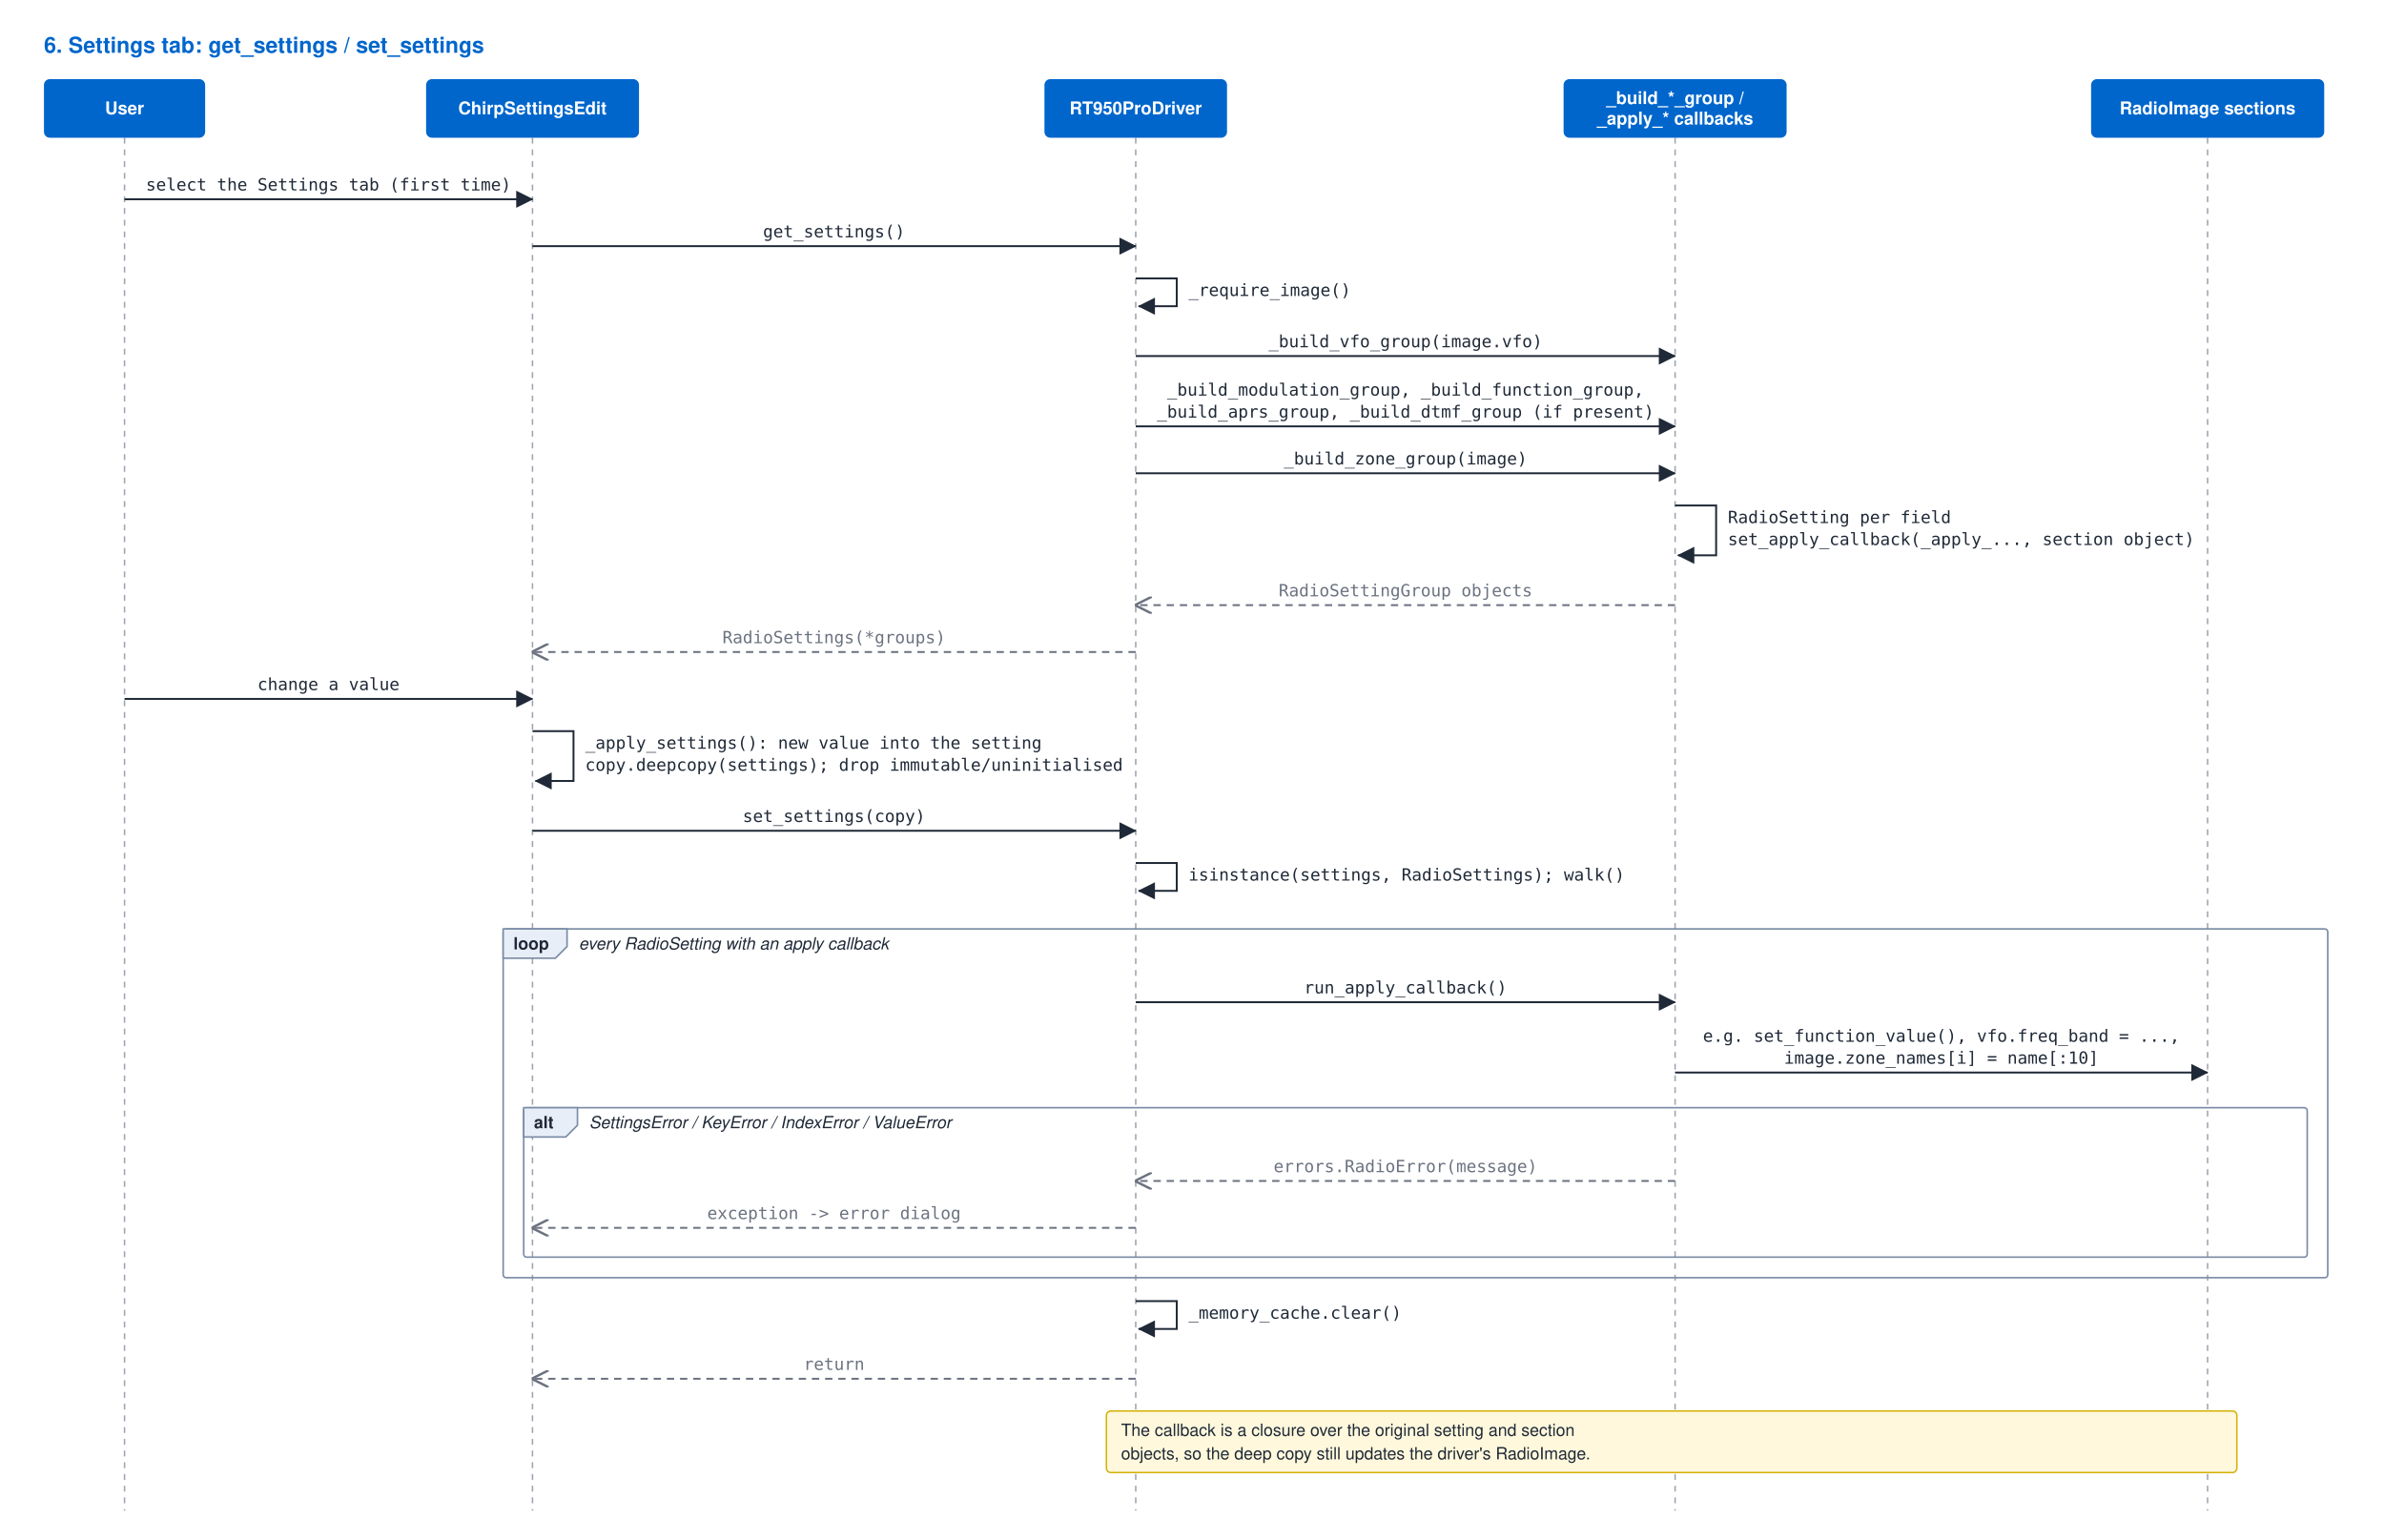
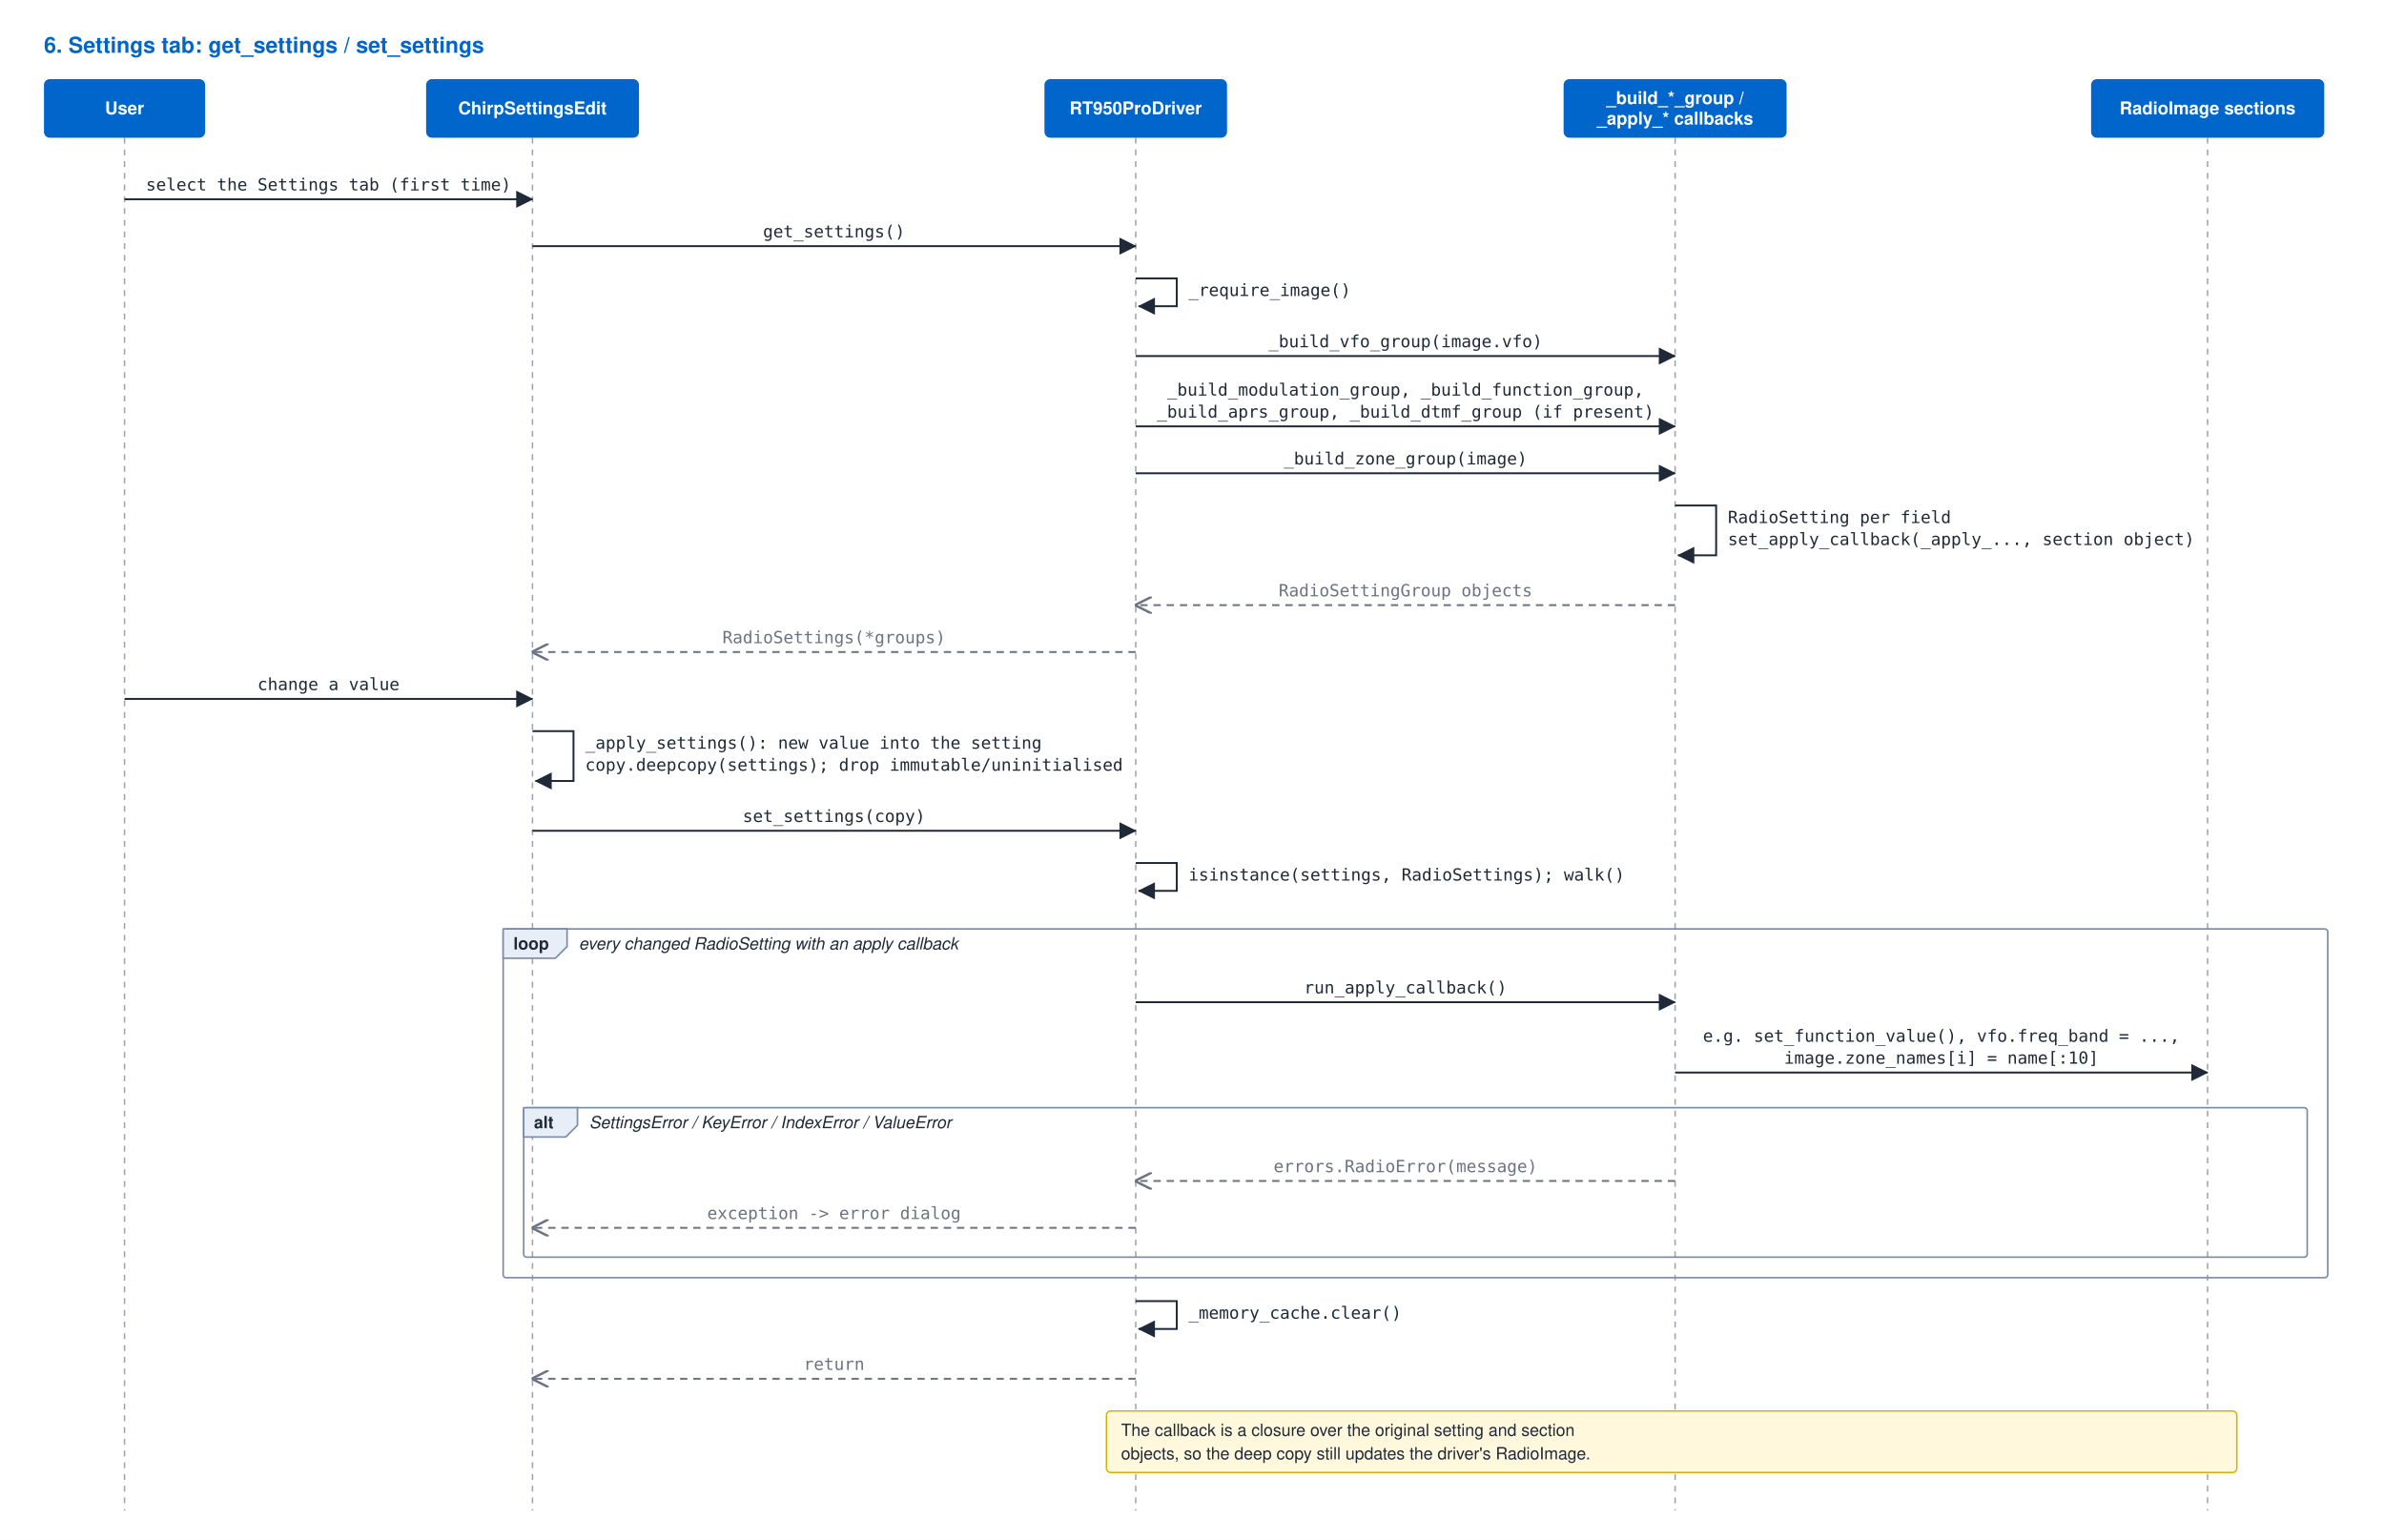
<svg xmlns="http://www.w3.org/2000/svg" width="1627" height="1051" viewBox="0 0 1627 1051" role="img" aria-label="6. Settings tab: get_settings / set_settings">
  <defs>
    <marker id="solid" viewBox="0 0 10 10" refX="9.5" refY="5" markerWidth="9" markerHeight="9" orient="auto-start-reverse">
      <path d="M0,0 L10,5 L0,10 z" fill="#1F2937" />
    </marker>
    <marker id="open" viewBox="0 0 10 10" refX="9.5" refY="5" markerWidth="9" markerHeight="9" orient="auto-start-reverse">
      <path d="M0,0 L10,5 L0,10" fill="none" stroke="#6B7280" stroke-width="1.4" />
    </marker>
  </defs>
  <rect width="100%" height="100%" fill="#FFFFFF" />
  <g transform="translate(-0.0,0)">
    <text x="30.0" y="36.0" font-family="Segoe UI, Helvetica, Arial, sans-serif" font-size="15" fill="#0066CC" text-anchor="start" font-weight="bold">6. Settings tab: get_settings / set_settings</text>
    <line x1="85.0" y1="94.0" x2="85.0" y2="1031.0" stroke="#9CA3AF" stroke-width="1" stroke-dasharray="4 4" />
    <line x1="363.4" y1="94.0" x2="363.4" y2="1031.0" stroke="#9CA3AF" stroke-width="1" stroke-dasharray="4 4" />
    <line x1="775.1" y1="94.0" x2="775.1" y2="1031.0" stroke="#9CA3AF" stroke-width="1" stroke-dasharray="4 4" />
    <line x1="1143.2" y1="94.0" x2="1143.2" y2="1031.0" stroke="#9CA3AF" stroke-width="1" stroke-dasharray="4 4" />
    <line x1="1506.6" y1="94.0" x2="1506.6" y2="1031.0" stroke="#9CA3AF" stroke-width="1" stroke-dasharray="4 4" />
    <rect x="343.4" y="634.0" width="1245.2" height="238.0" fill="none" stroke="#7A8CA5" stroke-width="1.1" rx="2" />
    <path d="M343.4,634.0 h43.6 v12 l-8,8 h-35.6 z" fill="#E8EEF7" stroke="#7A8CA5" stroke-width="1.1" />
    <text x="350.4" y="648.0" font-family="Segoe UI, Helvetica, Arial, sans-serif" font-size="11.5" fill="#1F2937" text-anchor="start" font-weight="bold">loop</text>
-     <text x="395.0" y="648.0" font-family="Segoe UI, Helvetica, Arial, sans-serif" font-size="11.5" fill="#1F2937" text-anchor="start" font-weight="normal" font-style="italic">every RadioSetting with an apply callback</text>
+     <text x="395.0" y="648.0" font-family="Segoe UI, Helvetica, Arial, sans-serif" font-size="11.5" fill="#1F2937" text-anchor="start" font-weight="normal" font-style="italic">every changed RadioSetting with an apply callback</text>
    <rect x="357.4" y="756.0" width="1217.2" height="102.0" fill="none" stroke="#7A8CA5" stroke-width="1.1" rx="2" />
    <path d="M357.4,756.0 h36.7 v12 l-8,8 h-28.7 z" fill="#E8EEF7" stroke="#7A8CA5" stroke-width="1.1" />
    <text x="364.4" y="770.0" font-family="Segoe UI, Helvetica, Arial, sans-serif" font-size="11.5" fill="#1F2937" text-anchor="start" font-weight="bold">alt</text>
    <text x="402.1" y="770.0" font-family="Segoe UI, Helvetica, Arial, sans-serif" font-size="11.5" fill="#1F2937" text-anchor="start" font-weight="normal" font-style="italic">SettingsError / KeyError / IndexError / ValueError</text>
    <text x="224.2" y="130.0" font-family="Consolas, 'DejaVu Sans Mono', Menlo, monospace" font-size="11.5" fill="#1F2937" text-anchor="middle" font-weight="normal">select the Settings tab (first time)</text>
    <line x1="85.0" y1="136.0" x2="363.4" y2="136.0" stroke="#1F2937" stroke-width="1.3" marker-end="url(#solid)" />
    <text x="569.2" y="162.0" font-family="Consolas, 'DejaVu Sans Mono', Menlo, monospace" font-size="11.5" fill="#1F2937" text-anchor="middle" font-weight="normal">get_settings()</text>
    <line x1="363.4" y1="168.0" x2="775.1" y2="168.0" stroke="#1F2937" stroke-width="1.3" marker-end="url(#solid)" />
    <path d="M775.1,190.0 h28 v19.0 h-26" fill="none" stroke="#1F2937" stroke-width="1.3" marker-end="url(#solid)" />
    <text x="811.1" y="202.0" font-family="Consolas, 'DejaVu Sans Mono', Menlo, monospace" font-size="11.5" fill="#1F2937" text-anchor="start" font-weight="normal">_require_image()</text>
    <text x="959.2" y="237.0" font-family="Consolas, 'DejaVu Sans Mono', Menlo, monospace" font-size="11.5" fill="#1F2937" text-anchor="middle" font-weight="normal">_build_vfo_group(image.vfo)</text>
    <line x1="775.1" y1="243.0" x2="1143.2" y2="243.0" stroke="#1F2937" stroke-width="1.3" marker-end="url(#solid)" />
    <text x="959.2" y="270.0" font-family="Consolas, 'DejaVu Sans Mono', Menlo, monospace" font-size="11.5" fill="#1F2937" text-anchor="middle" font-weight="normal">_build_modulation_group, _build_function_group,</text>
    <text x="959.2" y="285.0" font-family="Consolas, 'DejaVu Sans Mono', Menlo, monospace" font-size="11.5" fill="#1F2937" text-anchor="middle" font-weight="normal">_build_aprs_group, _build_dtmf_group (if present)</text>
    <line x1="775.1" y1="291.0" x2="1143.2" y2="291.0" stroke="#1F2937" stroke-width="1.3" marker-end="url(#solid)" />
    <text x="959.2" y="317.0" font-family="Consolas, 'DejaVu Sans Mono', Menlo, monospace" font-size="11.5" fill="#1F2937" text-anchor="middle" font-weight="normal">_build_zone_group(image)</text>
    <line x1="775.1" y1="323.0" x2="1143.2" y2="323.0" stroke="#1F2937" stroke-width="1.3" marker-end="url(#solid)" />
    <path d="M1143.2,345.0 h28 v34.0 h-26" fill="none" stroke="#1F2937" stroke-width="1.3" marker-end="url(#solid)" />
    <text x="1179.2" y="357.0" font-family="Consolas, 'DejaVu Sans Mono', Menlo, monospace" font-size="11.5" fill="#1F2937" text-anchor="start" font-weight="normal">RadioSetting per field</text>
    <text x="1179.2" y="372.0" font-family="Consolas, 'DejaVu Sans Mono', Menlo, monospace" font-size="11.5" fill="#1F2937" text-anchor="start" font-weight="normal">set_apply_callback(_apply_..., section object)</text>
    <text x="959.2" y="407.0" font-family="Consolas, 'DejaVu Sans Mono', Menlo, monospace" font-size="11.5" fill="#6B7280" text-anchor="middle" font-weight="normal">RadioSettingGroup objects</text>
    <line x1="1143.2" y1="413.0" x2="775.1" y2="413.0" stroke="#6B7280" stroke-width="1.3" stroke-dasharray="5 4" marker-end="url(#open)" />
    <text x="569.2" y="439.0" font-family="Consolas, 'DejaVu Sans Mono', Menlo, monospace" font-size="11.5" fill="#6B7280" text-anchor="middle" font-weight="normal">RadioSettings(*groups)</text>
    <line x1="775.1" y1="445.0" x2="363.4" y2="445.0" stroke="#6B7280" stroke-width="1.3" stroke-dasharray="5 4" marker-end="url(#open)" />
    <text x="224.2" y="471.0" font-family="Consolas, 'DejaVu Sans Mono', Menlo, monospace" font-size="11.5" fill="#1F2937" text-anchor="middle" font-weight="normal">change a value</text>
    <line x1="85.0" y1="477.0" x2="363.4" y2="477.0" stroke="#1F2937" stroke-width="1.3" marker-end="url(#solid)" />
    <path d="M363.4,499.0 h28 v34.0 h-26" fill="none" stroke="#1F2937" stroke-width="1.3" marker-end="url(#solid)" />
    <text x="399.4" y="511.0" font-family="Consolas, 'DejaVu Sans Mono', Menlo, monospace" font-size="11.5" fill="#1F2937" text-anchor="start" font-weight="normal">_apply_settings(): new value into the setting</text>
    <text x="399.4" y="526.0" font-family="Consolas, 'DejaVu Sans Mono', Menlo, monospace" font-size="11.5" fill="#1F2937" text-anchor="start" font-weight="normal">copy.deepcopy(settings); drop immutable/uninitialised</text>
    <text x="569.2" y="561.0" font-family="Consolas, 'DejaVu Sans Mono', Menlo, monospace" font-size="11.5" fill="#1F2937" text-anchor="middle" font-weight="normal">set_settings(copy)</text>
    <line x1="363.4" y1="567.0" x2="775.1" y2="567.0" stroke="#1F2937" stroke-width="1.3" marker-end="url(#solid)" />
    <path d="M775.1,589.0 h28 v19.0 h-26" fill="none" stroke="#1F2937" stroke-width="1.3" marker-end="url(#solid)" />
    <text x="811.1" y="601.0" font-family="Consolas, 'DejaVu Sans Mono', Menlo, monospace" font-size="11.5" fill="#1F2937" text-anchor="start" font-weight="normal">isinstance(settings, RadioSettings); walk()</text>
    <text x="959.2" y="678.0" font-family="Consolas, 'DejaVu Sans Mono', Menlo, monospace" font-size="11.5" fill="#1F2937" text-anchor="middle" font-weight="normal">run_apply_callback()</text>
    <line x1="775.1" y1="684.0" x2="1143.2" y2="684.0" stroke="#1F2937" stroke-width="1.3" marker-end="url(#solid)" />
    <text x="1324.9" y="711.0" font-family="Consolas, 'DejaVu Sans Mono', Menlo, monospace" font-size="11.5" fill="#1F2937" text-anchor="middle" font-weight="normal">e.g. set_function_value(), vfo.freq_band = ...,</text>
    <text x="1324.9" y="726.0" font-family="Consolas, 'DejaVu Sans Mono', Menlo, monospace" font-size="11.5" fill="#1F2937" text-anchor="middle" font-weight="normal">image.zone_names[i] = name[:10]</text>
    <line x1="1143.2" y1="732.0" x2="1506.6" y2="732.0" stroke="#1F2937" stroke-width="1.3" marker-end="url(#solid)" />
    <text x="959.2" y="800.0" font-family="Consolas, 'DejaVu Sans Mono', Menlo, monospace" font-size="11.5" fill="#6B7280" text-anchor="middle" font-weight="normal">errors.RadioError(message)</text>
    <line x1="1143.2" y1="806.0" x2="775.1" y2="806.0" stroke="#6B7280" stroke-width="1.3" stroke-dasharray="5 4" marker-end="url(#open)" />
    <text x="569.2" y="832.0" font-family="Consolas, 'DejaVu Sans Mono', Menlo, monospace" font-size="11.5" fill="#6B7280" text-anchor="middle" font-weight="normal">exception -&gt; error dialog</text>
    <line x1="775.1" y1="838.0" x2="363.4" y2="838.0" stroke="#6B7280" stroke-width="1.3" stroke-dasharray="5 4" marker-end="url(#open)" />
    <path d="M775.1,888.0 h28 v19.0 h-26" fill="none" stroke="#1F2937" stroke-width="1.3" marker-end="url(#solid)" />
    <text x="811.1" y="900.0" font-family="Consolas, 'DejaVu Sans Mono', Menlo, monospace" font-size="11.5" fill="#1F2937" text-anchor="start" font-weight="normal">_memory_cache.clear()</text>
    <text x="569.2" y="935.0" font-family="Consolas, 'DejaVu Sans Mono', Menlo, monospace" font-size="11.5" fill="#6B7280" text-anchor="middle" font-weight="normal">return</text>
    <line x1="775.1" y1="941.0" x2="363.4" y2="941.0" stroke="#6B7280" stroke-width="1.3" stroke-dasharray="5 4" marker-end="url(#open)" />
    <rect x="755.1" y="963.0" width="771.5" height="42.0" fill="#FFF8DC" stroke="#D4B106" stroke-width="1" rx="3" />
    <text x="765.1" y="980.0" font-family="Segoe UI, Helvetica, Arial, sans-serif" font-size="11.5" fill="#1F2937" text-anchor="start" font-weight="normal">The callback is a closure over the original setting and section</text>
    <text x="765.1" y="996.0" font-family="Segoe UI, Helvetica, Arial, sans-serif" font-size="11.5" fill="#1F2937" text-anchor="start" font-weight="normal">objects, so the deep copy still updates the driver's RadioImage.</text>
    <rect x="30.0" y="54.0" width="110.0" height="40" rx="4" fill="#0066CC" />
    <text x="85.0" y="78.0" font-family="Segoe UI, Helvetica, Arial, sans-serif" font-size="12" fill="#FFFFFF" text-anchor="middle" font-weight="bold">User</text>
    <rect x="290.8" y="54.0" width="145.3" height="40" rx="4" fill="#0066CC" />
    <text x="363.4" y="78.0" font-family="Segoe UI, Helvetica, Arial, sans-serif" font-size="12" fill="#FFFFFF" text-anchor="middle" font-weight="bold">ChirpSettingsEdit</text>
    <rect x="712.8" y="54.0" width="124.6" height="40" rx="4" fill="#0066CC" />
    <text x="775.1" y="78.0" font-family="Segoe UI, Helvetica, Arial, sans-serif" font-size="12" fill="#FFFFFF" text-anchor="middle" font-weight="bold">RT950ProDriver</text>
    <rect x="1067.1" y="54.0" width="152.2" height="40" rx="4" fill="#0066CC" />
    <text x="1143.2" y="71.0" font-family="Segoe UI, Helvetica, Arial, sans-serif" font-size="12" fill="#FFFFFF" text-anchor="middle" font-weight="bold">_build_*_group /</text>
    <text x="1143.2" y="85.0" font-family="Segoe UI, Helvetica, Arial, sans-serif" font-size="12" fill="#FFFFFF" text-anchor="middle" font-weight="bold">_apply_* callbacks</text>
    <rect x="1427.1" y="54.0" width="159.1" height="40" rx="4" fill="#0066CC" />
    <text x="1506.6" y="78.0" font-family="Segoe UI, Helvetica, Arial, sans-serif" font-size="12" fill="#FFFFFF" text-anchor="middle" font-weight="bold">RadioImage sections</text>
  </g>
</svg>
